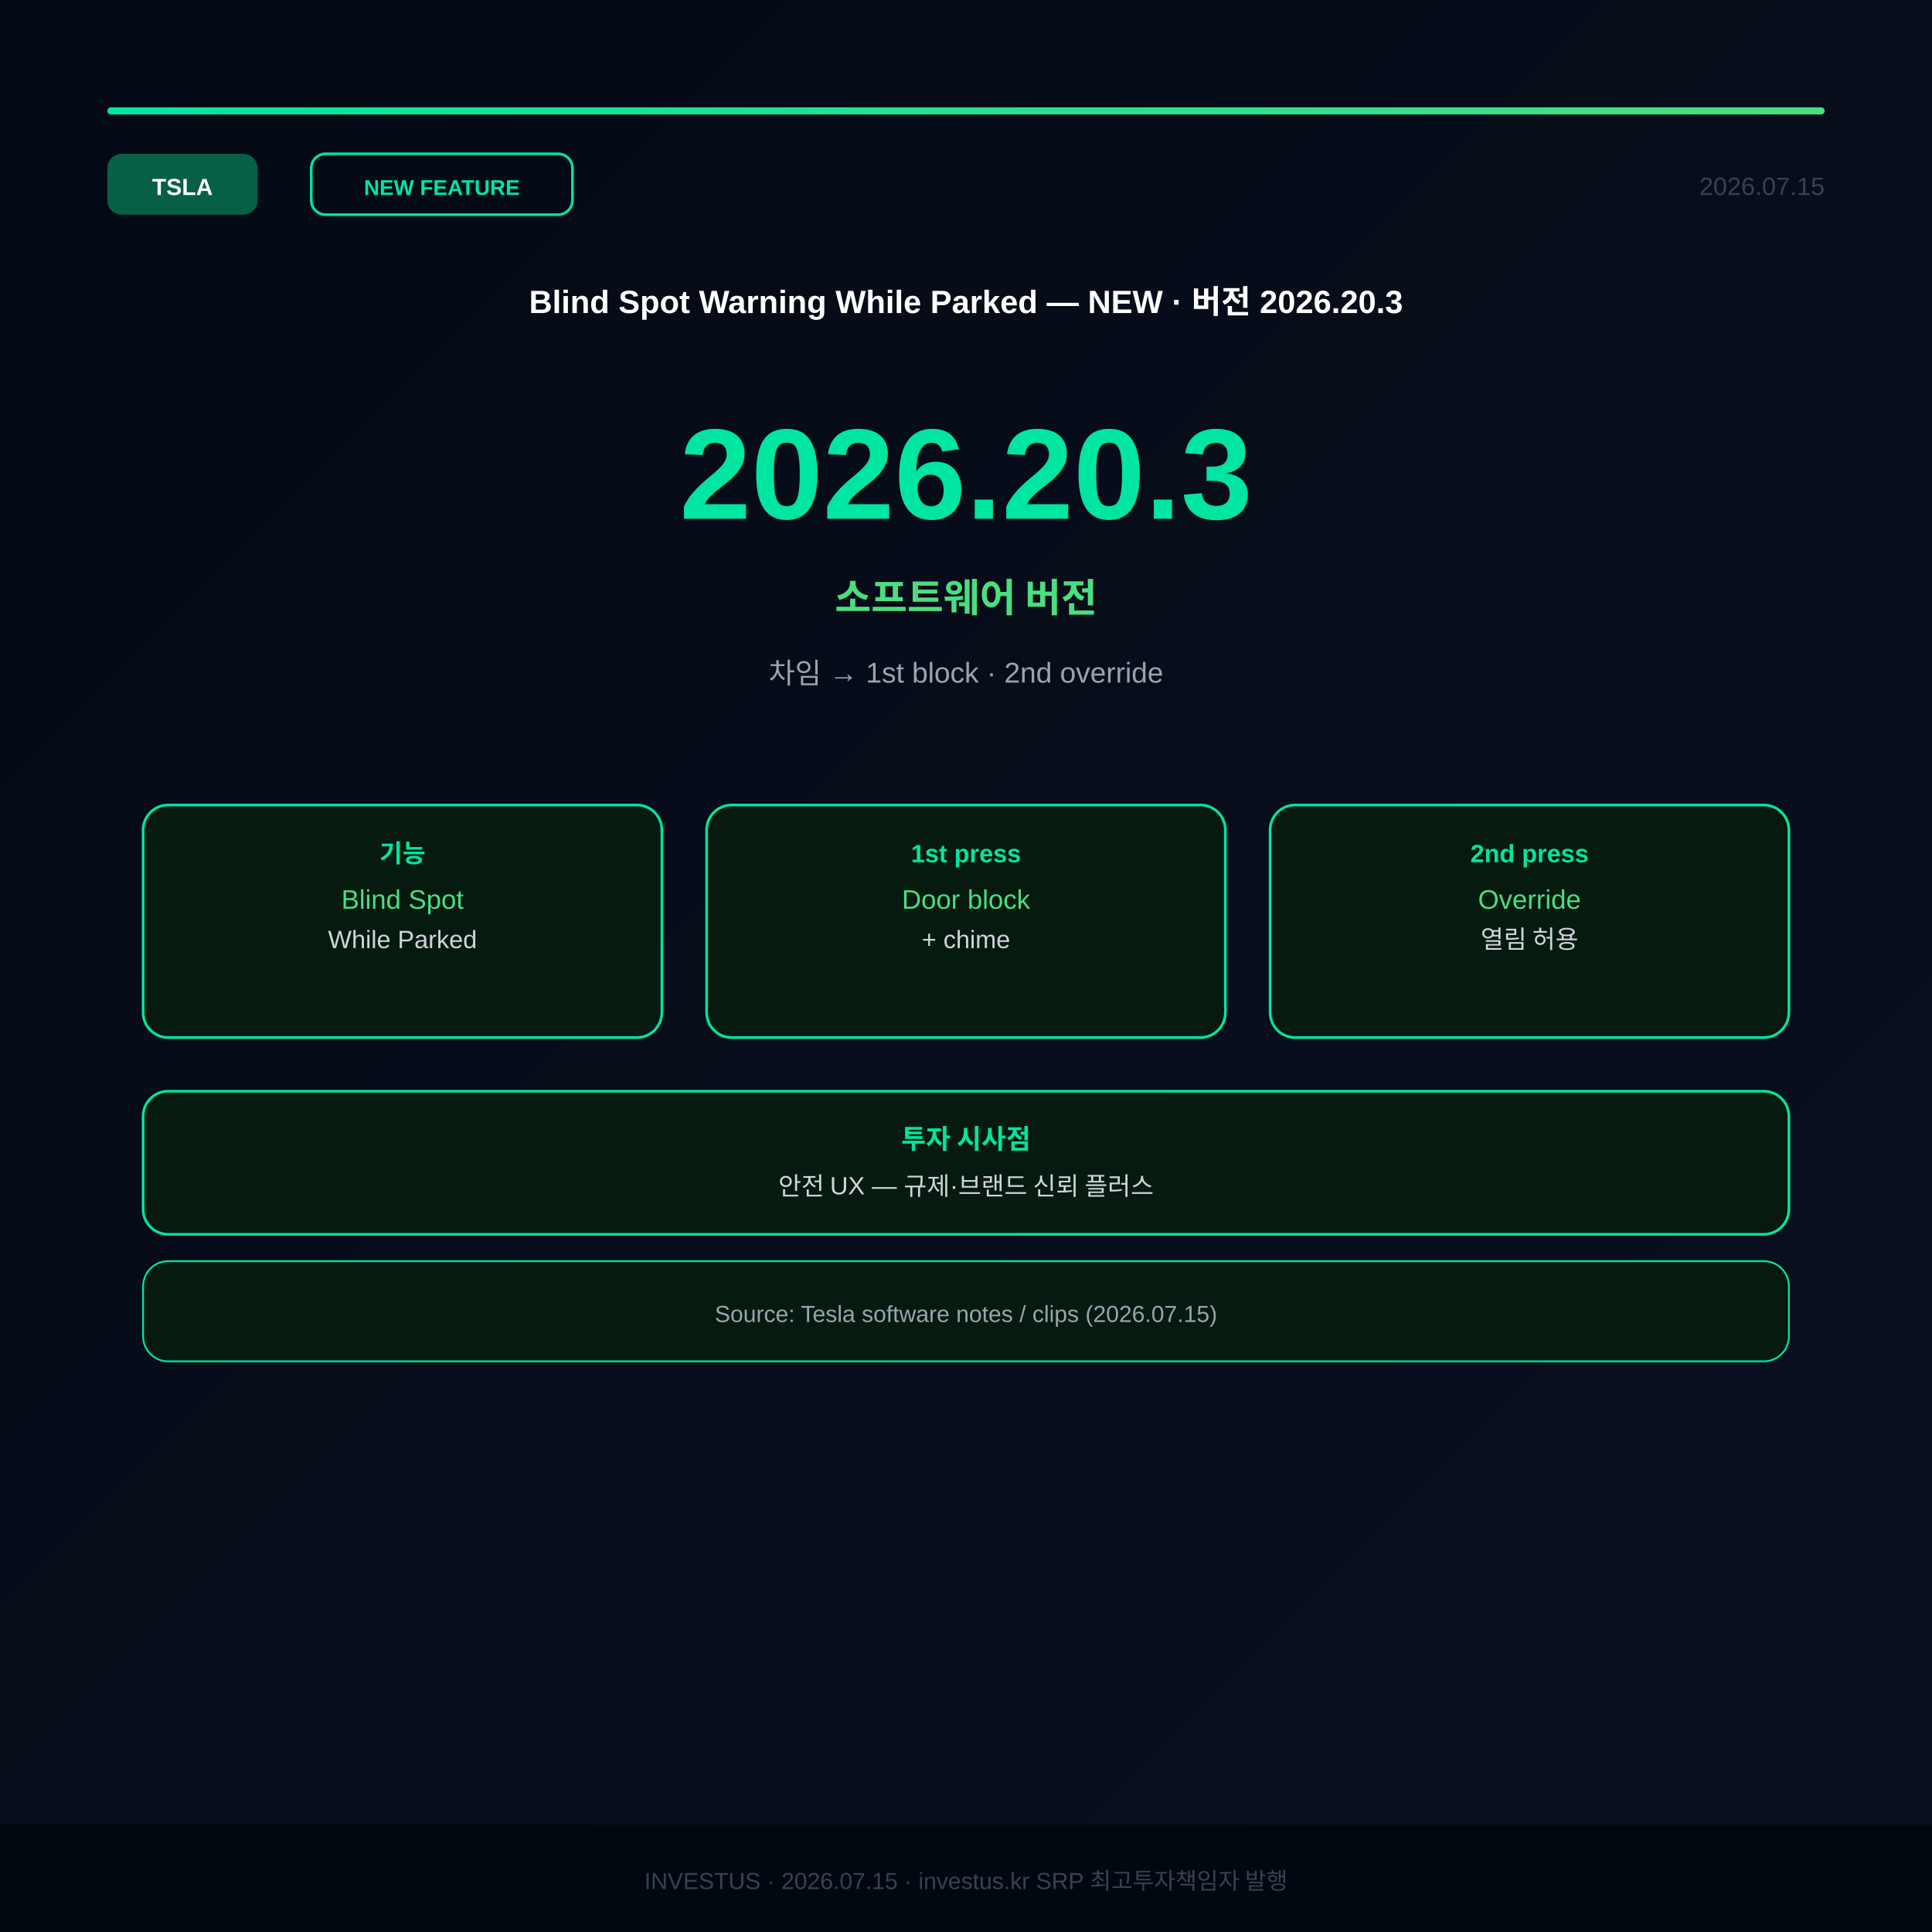
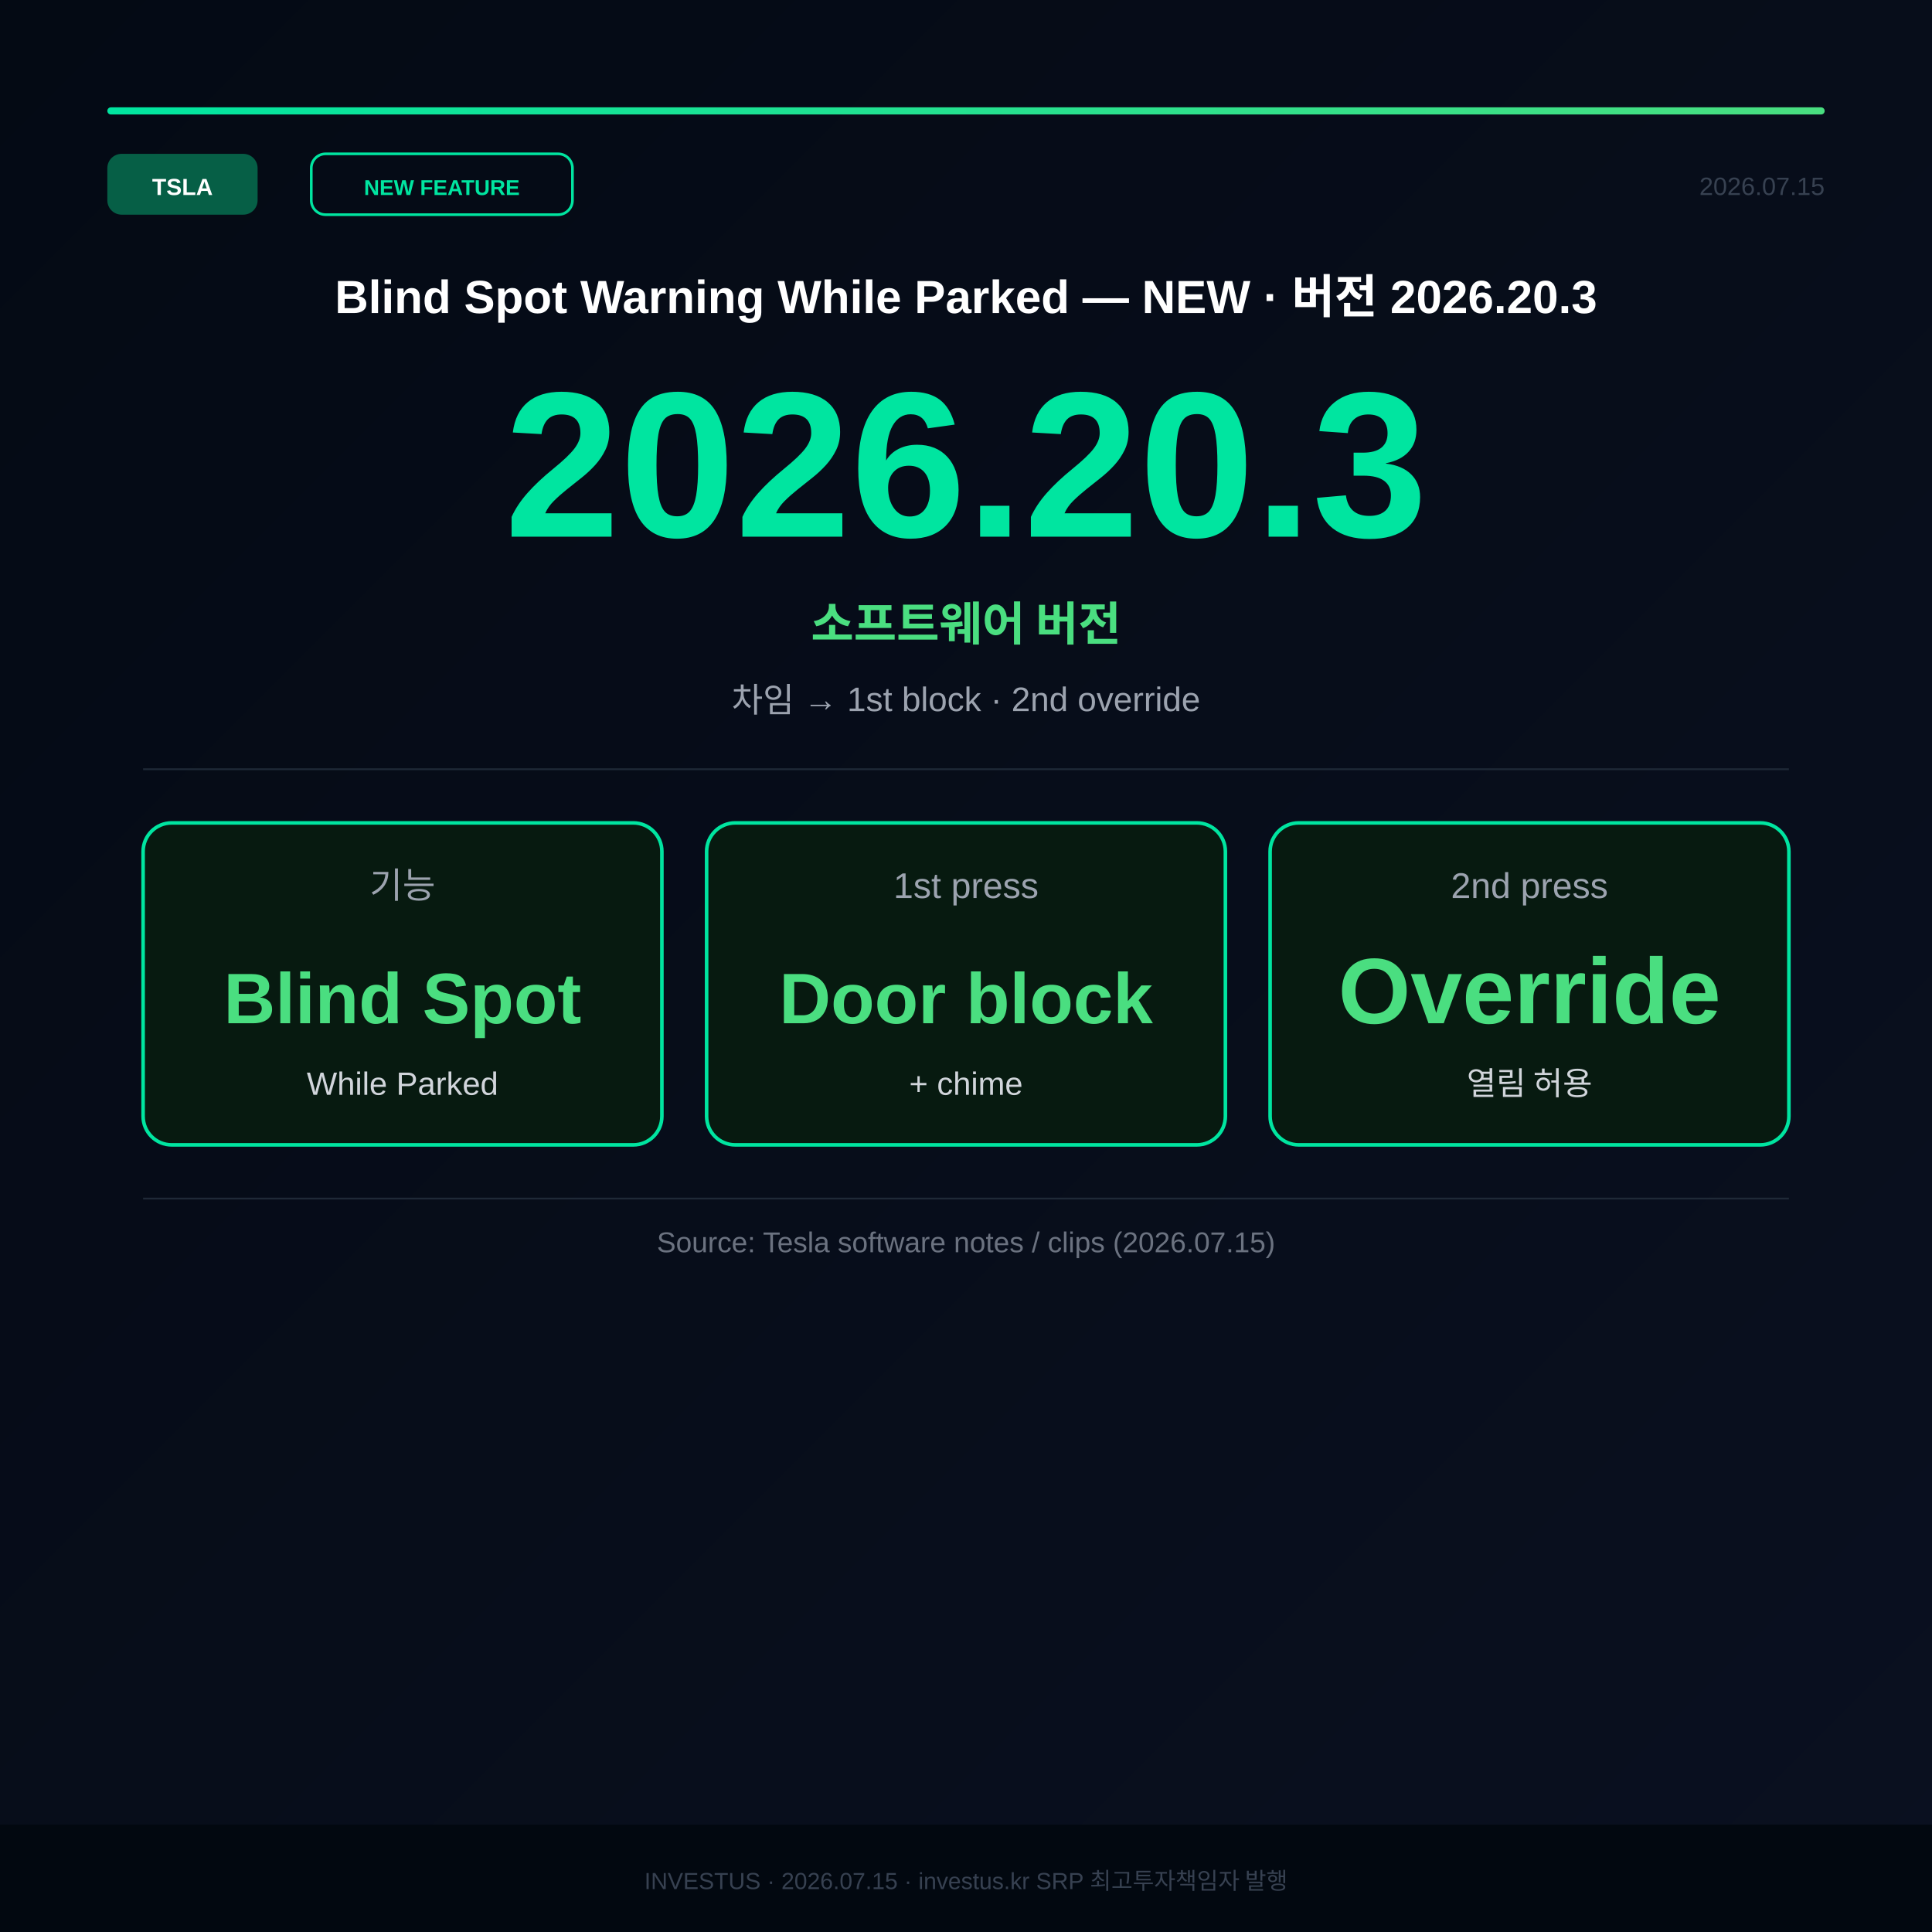
<svg xmlns="http://www.w3.org/2000/svg" viewBox="0 0 1080 1080" width="1080" height="1080">
  <defs>
    <linearGradient id="bg" x1="0%" y1="0%" x2="100%" y2="100%">
      <stop offset="0%" style="stop-color:#040a14" />
      <stop offset="100%" style="stop-color:#0a1020" />
    </linearGradient>
    <linearGradient id="grad" x1="0%" y1="0%" x2="100%" y2="0%">
      <stop offset="0%" style="stop-color:#00e5a0" />
      <stop offset="100%" style="stop-color:#4ade80" />
    </linearGradient>
  </defs>
  <rect width="1080" height="1080" fill="url(#bg)" />
  <rect x="60" y="60" width="960" height="4" fill="url(#grad)" rx="2" />
  <rect x="60" y="86" width="84" height="34" rx="8" fill="#065f46" />
  <text x="102.0" y="109" font-family="Arial Black, Arial" font-weight="900" font-size="13" fill="#ffffff" text-anchor="middle">TSLA</text>
  <rect x="174" y="86" width="146" height="34" rx="8" fill="none" stroke="#00e5a0" stroke-width="1.5" />
  <text x="247.0" y="109" font-family="Arial, sans-serif" font-weight="700" font-size="12" fill="#00e5a0" text-anchor="middle">NEW FEATURE</text>
  <text x="1020" y="109" font-family="Arial, sans-serif" font-size="14" fill="#374151" text-anchor="end">2026.07.15</text>
-   <text x="540" y="175" font-family="Arial Black, Arial" font-weight="900" font-size="18" fill="#ffffff" text-anchor="middle">Blind Spot Warning While Parked — NEW · 버전 2026.20.3</text>
-   <text x="540" y="290" font-family="Arial Black, Arial" font-weight="900" font-size="72" fill="#00e5a0" text-anchor="middle">2026.20.3</text>
-   <text x="540" y="342" font-family="Arial Black, Arial" font-weight="900" font-size="22" fill="#4ade80" text-anchor="middle">소프트웨어 버전</text>
-   <text x="540" y="382" font-family="Arial, sans-serif" font-size="16" fill="#9ca3af" text-anchor="middle">차임 → 1st block · 2nd override</text>
-   <rect x="80" y="450" width="290" height="130" rx="14" fill="#071a10" stroke="#00e5a0" stroke-width="1.5" />
-   <text x="225.0" y="482" font-family="Arial Black, Arial" font-weight="900" font-size="14" fill="#00e5a0" text-anchor="middle">기능</text>
-   <text x="225.0" y="508" font-family="Arial, sans-serif" font-size="15" fill="#4ade80" text-anchor="middle">Blind Spot</text>
-   <text x="225.0" y="530" font-family="Arial, sans-serif" font-size="14" fill="#d1d5db" text-anchor="middle">While Parked</text>
-   <rect x="395" y="450" width="290" height="130" rx="14" fill="#071a10" stroke="#00e5a0" stroke-width="1.5" />
-   <text x="540.0" y="482" font-family="Arial Black, Arial" font-weight="900" font-size="14" fill="#00e5a0" text-anchor="middle">1st press</text>
-   <text x="540.0" y="508" font-family="Arial, sans-serif" font-size="15" fill="#4ade80" text-anchor="middle">Door block</text>
-   <text x="540.0" y="530" font-family="Arial, sans-serif" font-size="14" fill="#d1d5db" text-anchor="middle">+ chime</text>
-   <rect x="710" y="450" width="290" height="130" rx="14" fill="#071a10" stroke="#00e5a0" stroke-width="1.5" />
-   <text x="855.0" y="482" font-family="Arial Black, Arial" font-weight="900" font-size="14" fill="#00e5a0" text-anchor="middle">2nd press</text>
-   <text x="855.0" y="508" font-family="Arial, sans-serif" font-size="15" fill="#4ade80" text-anchor="middle">Override</text>
-   <text x="855.0" y="530" font-family="Arial, sans-serif" font-size="14" fill="#d1d5db" text-anchor="middle">열림 허용</text>
-   <rect x="80" y="610" width="920" height="80" rx="14" fill="#071a10" stroke="#00e5a0" stroke-width="1.5" />
-   <text x="540" y="642" font-family="Arial Black, Arial" font-weight="900" font-size="15" fill="#00e5a0" text-anchor="middle">투자 시사점</text>
-   <text x="540" y="668" font-family="Arial, sans-serif" font-size="14" fill="#d1d5db" text-anchor="middle">안전 UX — 규제·브랜드 신뢰 플러스</text>
-   <rect x="80" y="705" width="920" height="56" rx="14" fill="#071a10" stroke="#00e5a0" stroke-width="1" />
-   <text x="540" y="739" font-family="Arial, sans-serif" font-size="13" fill="#9ca3af" text-anchor="middle">Source: Tesla software notes / clips (2026.07.15)</text>
+   <text x="540" y="175" font-family="Arial Black, Arial" font-weight="900" font-size="26" fill="#ffffff" text-anchor="middle">Blind Spot Warning While Parked — NEW · 버전 2026.20.3</text>
+   <text x="540" y="300" font-family="Arial Black, Arial" font-weight="900" font-size="116" fill="#00e5a0" text-anchor="middle">2026.20.3</text>
+   <text x="540" y="358" font-family="Arial Black, Arial" font-weight="900" font-size="26" fill="#4ade80" text-anchor="middle">소프트웨어 버전</text>
+   <text x="540" y="398" font-family="Arial, sans-serif" font-size="19" fill="#9ca3af" text-anchor="middle">차임 → 1st block · 2nd override</text>
+   <line x1="80" y1="430" x2="1000" y2="430" stroke="#1f2937" stroke-width="1" />
+   <rect x="80" y="460" width="290" height="180" rx="16" fill="#071a10" stroke="#00e5a0" stroke-width="2" />
+   <text x="225.0" y="502" font-family="Arial, sans-serif" font-size="20" fill="#9ca3af" text-anchor="middle">기능</text>
+   <text x="225.0" y="572" font-family="Arial Black, Arial" font-weight="900" font-size="40" fill="#4ade80" text-anchor="middle">Blind Spot</text>
+   <text x="225.0" y="612" font-family="Arial, sans-serif" font-size="18" fill="#d1d5db" text-anchor="middle">While Parked</text>
+   <rect x="395" y="460" width="290" height="180" rx="16" fill="#071a10" stroke="#00e5a0" stroke-width="2" />
+   <text x="540.0" y="502" font-family="Arial, sans-serif" font-size="20" fill="#9ca3af" text-anchor="middle">1st press</text>
+   <text x="540.0" y="572" font-family="Arial Black, Arial" font-weight="900" font-size="40" fill="#4ade80" text-anchor="middle">Door block</text>
+   <text x="540.0" y="612" font-family="Arial, sans-serif" font-size="18" fill="#d1d5db" text-anchor="middle">+ chime</text>
+   <rect x="710" y="460" width="290" height="180" rx="16" fill="#071a10" stroke="#00e5a0" stroke-width="2" />
+   <text x="855.0" y="502" font-family="Arial, sans-serif" font-size="20" fill="#9ca3af" text-anchor="middle">2nd press</text>
+   <text x="855.0" y="572" font-family="Arial Black, Arial" font-weight="900" font-size="52" fill="#4ade80" text-anchor="middle">Override</text>
+   <text x="855.0" y="612" font-family="Arial, sans-serif" font-size="18" fill="#d1d5db" text-anchor="middle">열림 허용</text>
+   <line x1="80" y1="670" x2="1000" y2="670" stroke="#1f2937" stroke-width="1" />
+   <text x="540" y="700" font-family="Arial, sans-serif" font-size="16" fill="#6b7280" text-anchor="middle">Source: Tesla software notes / clips (2026.07.15)</text>
  <rect x="0" y="1020" width="1080" height="60" fill="#020810" />
  <text x="540" y="1056" font-family="Arial, sans-serif" font-size="13" fill="#374151" text-anchor="middle">INVESTUS · 2026.07.15 · investus.kr SRP 최고투자책임자 발행</text>
</svg>
